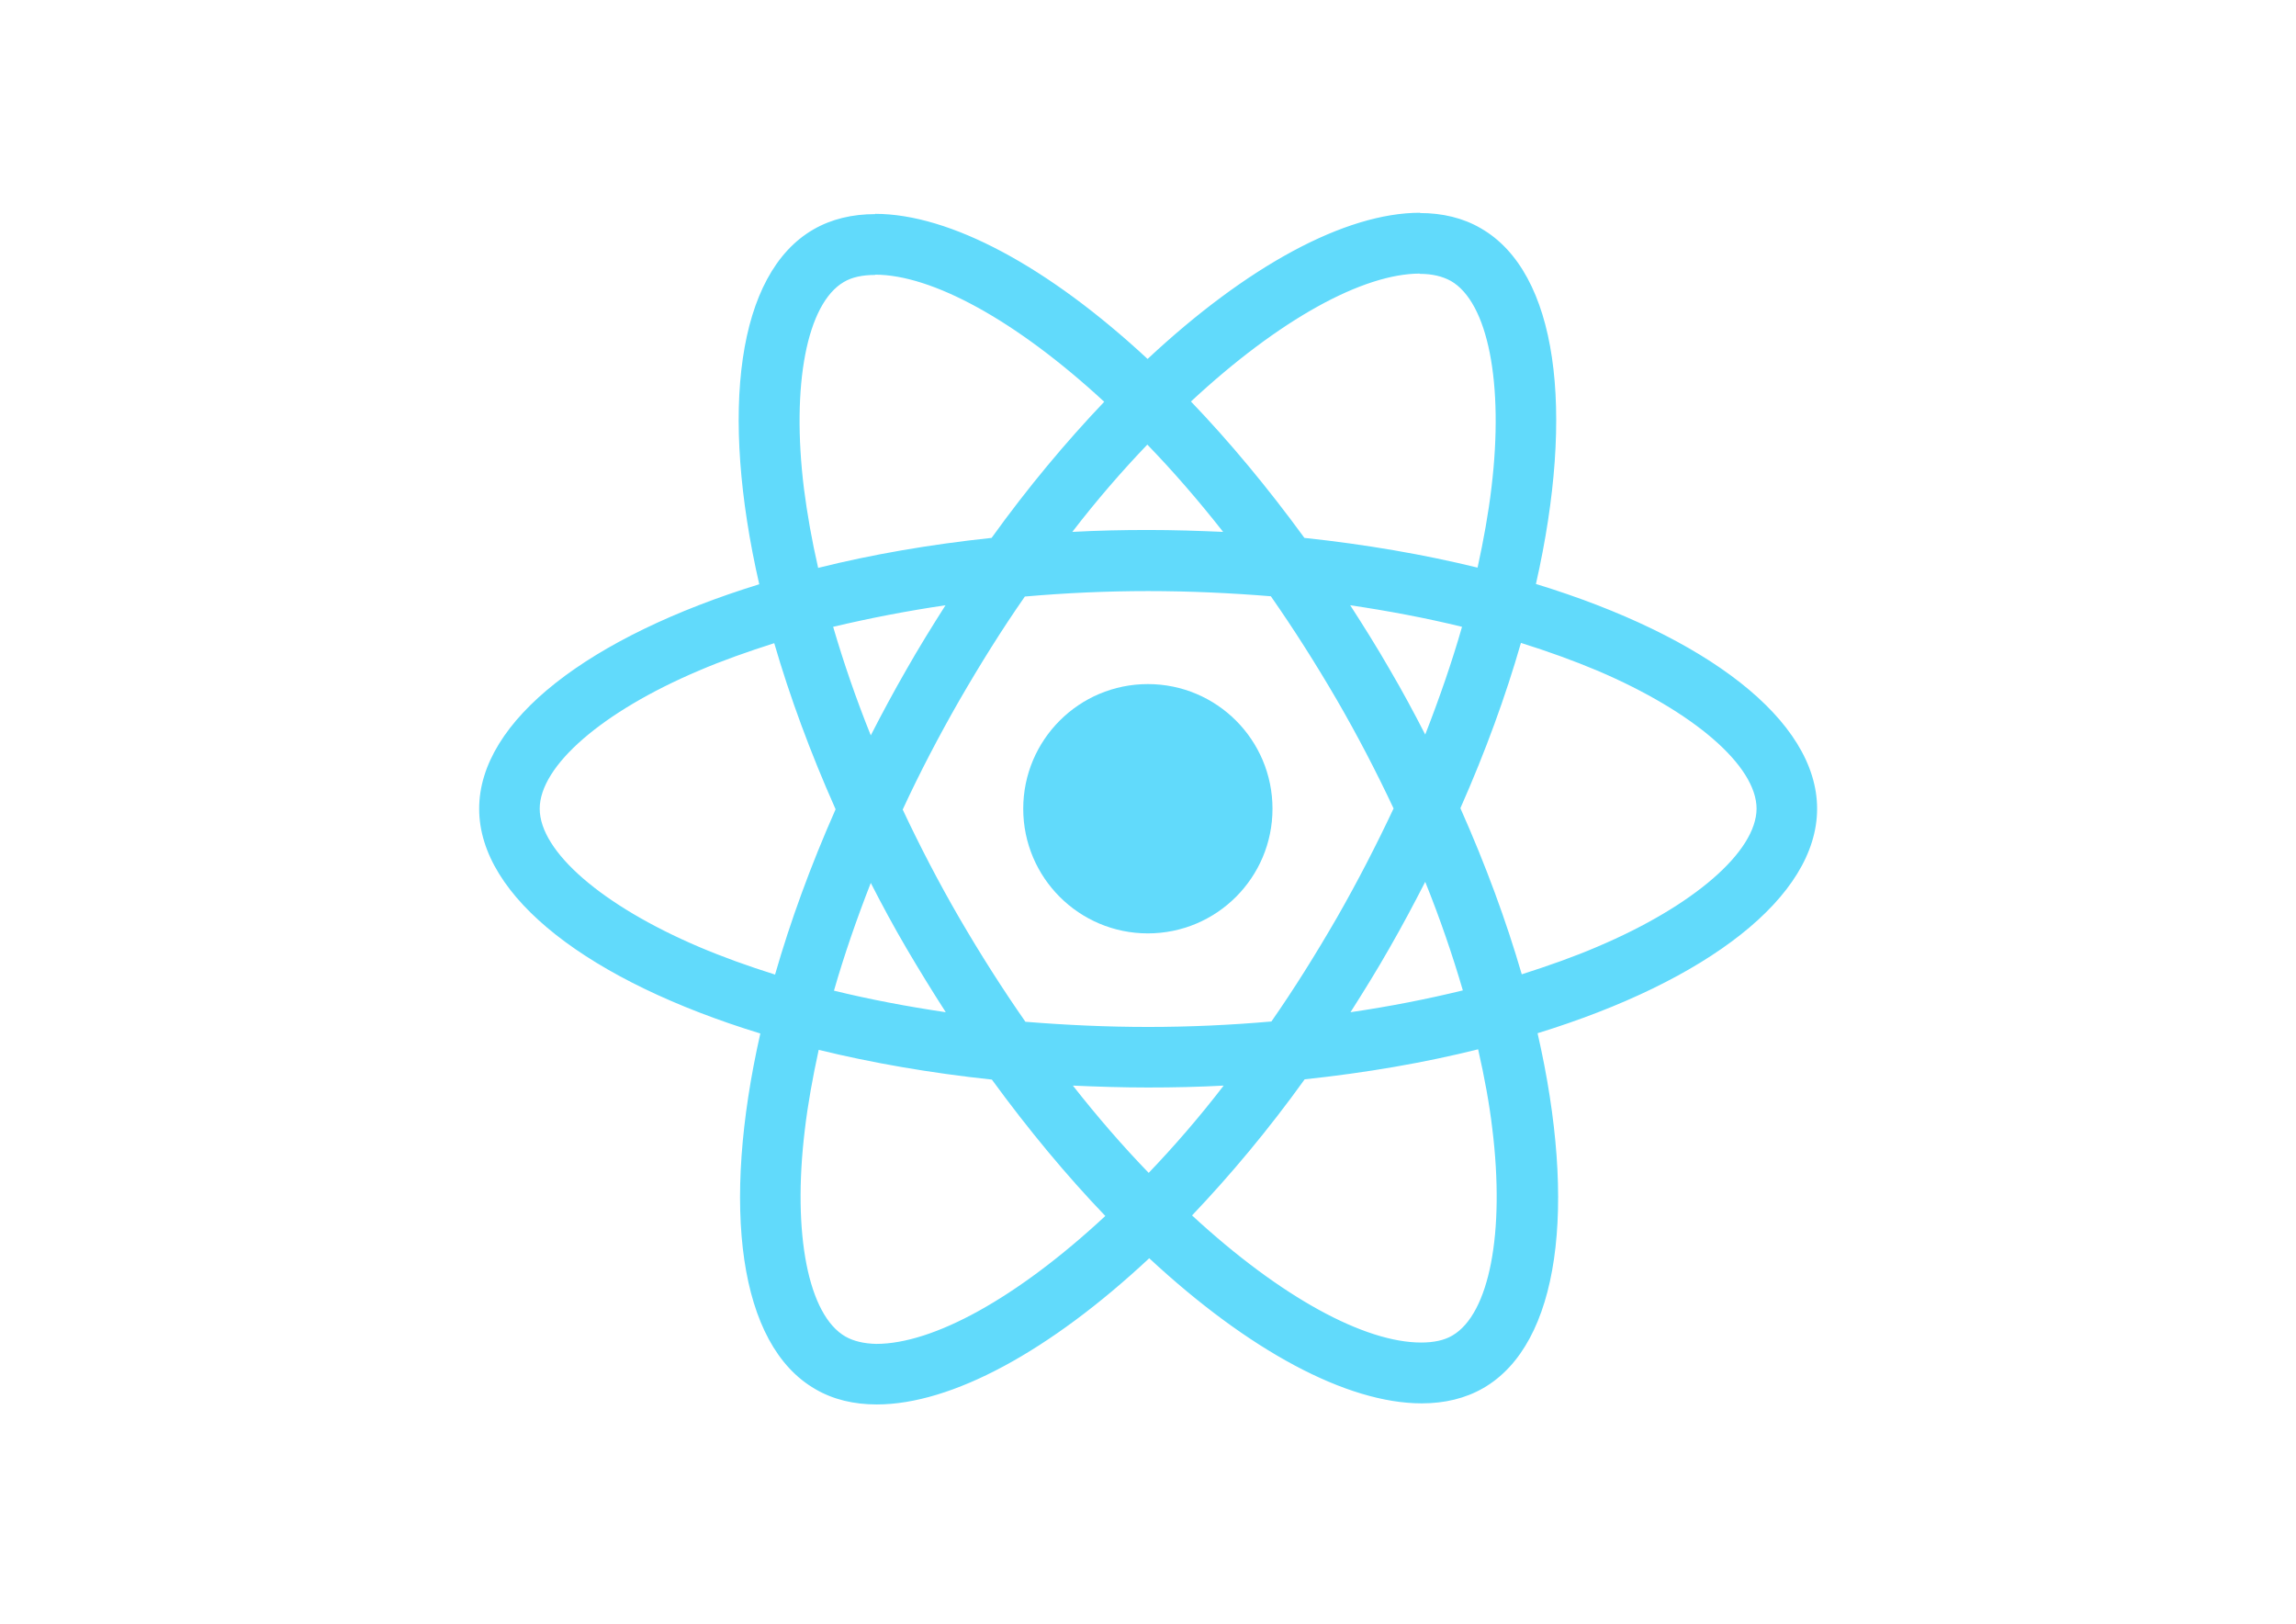
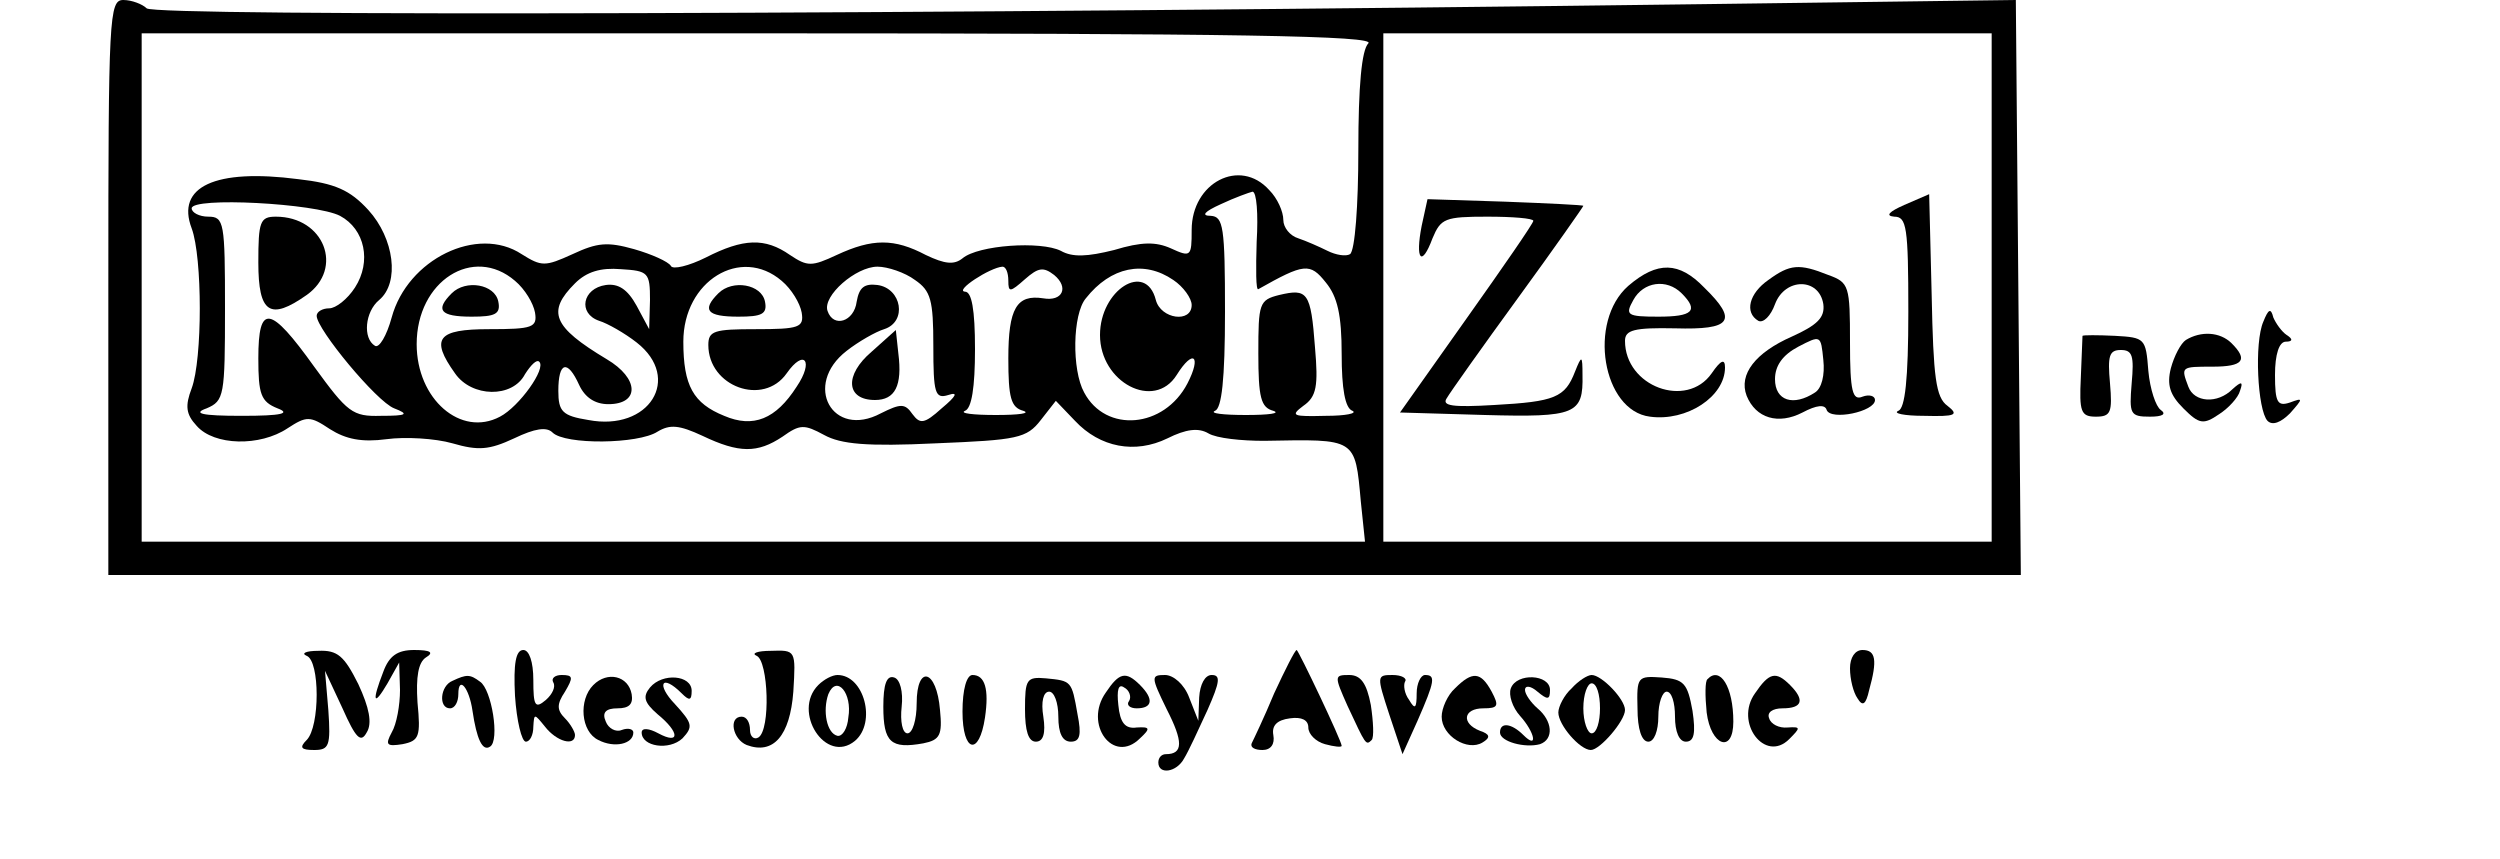
- <svg xmlns="http://www.w3.org/2000/svg" viewBox="0 0 841.9 595.3">
-   <g fill="#61DAFB">
-     <path d="M666.3 296.5c0-32.5-40.7-63.3-103.1-82.4 14.4-63.6 8-114.2-20.2-130.4-6.5-3.8-14.1-5.6-22.4-5.6v22.3c4.6 0 8.3.9 11.4 2.6 13.6 7.8 19.5 37.5 14.9 75.7-1.1 9.4-2.9 19.3-5.1 29.4-19.6-4.8-41-8.5-63.5-10.9-13.5-18.5-27.5-35.3-41.6-50 32.6-30.3 63.2-46.9 84-46.9V78c-27.5 0-63.5 19.6-99.9 53.6-36.4-33.8-72.4-53.2-99.9-53.2v22.3c20.7 0 51.4 16.5 84 46.6-14 14.7-28 31.4-41.3 49.9-22.6 2.4-44 6.1-63.6 11-2.3-10-4-19.7-5.2-29-4.7-38.2 1.1-67.9 14.6-75.8 3-1.8 6.9-2.6 11.5-2.6V78.5c-8.4 0-16 1.8-22.6 5.6-28.1 16.2-34.4 66.7-19.9 130.1-62.2 19.2-102.7 49.9-102.7 82.3 0 32.5 40.7 63.3 103.1 82.4-14.4 63.6-8 114.2 20.2 130.4 6.5 3.8 14.1 5.6 22.5 5.6 27.5 0 63.5-19.6 99.9-53.6 36.4 33.8 72.4 53.2 99.9 53.2 8.4 0 16-1.8 22.6-5.6 28.1-16.2 34.4-66.7 19.9-130.1 62-19.1 102.5-49.9 102.5-82.3zm-130.2-66.7c-3.7 12.9-8.3 26.2-13.5 39.5-4.1-8-8.4-16-13.1-24-4.6-8-9.5-15.8-14.4-23.4 14.2 2.1 27.9 4.7 41 7.9zm-45.8 106.5c-7.8 13.5-15.8 26.3-24.1 38.2-14.9 1.3-30 2-45.2 2-15.1 0-30.2-.7-45-1.9-8.3-11.9-16.4-24.6-24.2-38-7.6-13.1-14.5-26.4-20.8-39.8 6.2-13.4 13.2-26.8 20.7-39.9 7.8-13.5 15.8-26.3 24.1-38.2 14.9-1.3 30-2 45.2-2 15.1 0 30.2.7 45 1.9 8.3 11.9 16.4 24.6 24.2 38 7.6 13.1 14.5 26.4 20.8 39.8-6.3 13.4-13.2 26.8-20.7 39.9zm32.3-13c5.4 13.4 10 26.8 13.8 39.8-13.1 3.2-26.9 5.9-41.2 8 4.9-7.7 9.8-15.6 14.4-23.7 4.6-8 8.9-16.1 13-24.1zM421.2 430c-9.3-9.6-18.6-20.3-27.8-32 9 .4 18.2.7 27.5.7 9.4 0 18.7-.2 27.8-.7-9 11.7-18.3 22.4-27.5 32zm-74.4-58.9c-14.2-2.1-27.9-4.7-41-7.9 3.7-12.9 8.3-26.2 13.5-39.5 4.1 8 8.4 16 13.1 24 4.7 8 9.5 15.8 14.4 23.4zM420.7 163c9.3 9.6 18.6 20.3 27.8 32-9-.4-18.2-.7-27.5-.7-9.4 0-18.7.2-27.8.7 9-11.7 18.3-22.4 27.5-32zm-74 58.9c-4.9 7.7-9.8 15.6-14.4 23.7-4.6 8-8.9 16-13 24-5.4-13.4-10-26.8-13.8-39.8 13.1-3.1 26.9-5.8 41.2-7.9zm-90.5 125.2c-35.4-15.1-58.3-34.9-58.3-50.6 0-15.7 22.9-35.6 58.3-50.6 8.6-3.7 18-7 27.7-10.1 5.7 19.6 13.2 40 22.5 60.9-9.2 20.8-16.6 41.1-22.2 60.6-9.9-3.1-19.3-6.5-28-10.2zM310 490c-13.6-7.8-19.5-37.5-14.9-75.7 1.1-9.4 2.9-19.3 5.1-29.4 19.6 4.8 41 8.5 63.5 10.9 13.5 18.5 27.5 35.3 41.6 50-32.6 30.3-63.2 46.9-84 46.9-4.5-.1-8.3-1-11.3-2.7zm237.2-76.2c4.7 38.2-1.1 67.9-14.6 75.8-3 1.8-6.9 2.6-11.5 2.6-20.7 0-51.4-16.5-84-46.6 14-14.7 28-31.4 41.3-49.9 22.6-2.4 44-6.1 63.6-11 2.3 10.1 4.1 19.8 5.2 29.1zm38.5-66.7c-8.6 3.7-18 7-27.7 10.1-5.7-19.6-13.2-40-22.5-60.9 9.2-20.8 16.6-41.1 22.2-60.6 9.9 3.1 19.3 6.5 28.1 10.2 35.4 15.1 58.3 34.9 58.3 50.6-.1 15.7-23 35.6-58.4 50.6zM320.8 78.4z" />
-     <circle cx="420.9" cy="296.5" r="45.7" />
-     <path d="M520.5 78.1z" />
+ <svg xmlns="http://www.w3.org/2000/svg" version="1.0" width="300pt" height="103pt" viewBox="0 0 300 103" preserveAspectRatio="xMidYMid meet">
+   <g transform="translate(0,103) scale(0.1,-0.1)" fill="#000000" stroke="none">
+     <path d="M130 685 l0 -345 1148 0 1147 0 -3 345 -3 345 -377 -5 c-917 -12 -1856 -15 -1866 -5 -5 5 -18 10 -28 10 -17 0 -18 -19 -18 -345z m1512 293 c-8 -8 -12 -51 -12 -129 0 -65 -4 -120 -10 -124 -5 -3 -17 -1 -27 4 -10 5 -26 12 -35 15 -10 3 -18 13 -18 22 0 10 -7 26 -17 36 -35 39 -93 9 -93 -48 0 -32 -1 -33 -25 -22 -18 8 -35 8 -68 -2 -32 -8 -50 -9 -64 -1 -24 12 -99 7 -118 -9 -10 -8 -21 -7 -44 4 -38 20 -64 20 -107 0 -30 -14 -35 -14 -56 0 -30 21 -56 20 -101 -3 -20 -10 -40 -15 -42 -10 -3 5 -23 14 -44 20 -32 9 -44 8 -74 -6 -33 -15 -37 -15 -61 0 -53 35 -137 -6 -156 -76 -6 -22 -15 -37 -20 -34 -15 9 -12 41 5 55 25 21 18 74 -13 108 -22 24 -40 32 -84 37 -100 13 -147 -9 -128 -59 13 -35 13 -157 0 -192 -8 -21 -7 -31 6 -45 21 -24 76 -25 109 -3 23 15 27 15 51 -1 19 -12 38 -16 68 -12 22 3 58 1 79 -5 31 -9 44 -8 74 6 25 12 39 14 46 7 15 -15 103 -14 126 1 15 9 26 8 54 -5 44 -21 66 -21 96 -1 21 15 26 15 50 2 20 -11 51 -14 134 -10 98 4 109 6 126 28 l18 23 23 -24 c30 -32 72 -40 111 -21 22 11 37 13 49 6 10 -6 40 -9 67 -9 111 2 109 4 116 -73 l5 -48 -734 0 -734 0 0 305 0 305 742 0 c577 0 739 -3 730 -12z m748 -293 l0 -305 -365 0 -365 0 0 305 0 305 365 0 365 0 0 -305z m-882 55 c-1 -33 -1 -59 2 -57 55 31 62 32 81 8 14 -17 19 -39 19 -86 0 -41 4 -65 13 -68 6 -3 -8 -6 -32 -6 -40 -1 -43 0 -27 12 16 11 18 24 14 70 -5 67 -9 71 -43 63 -24 -6 -25 -10 -25 -70 0 -53 3 -65 18 -69 9 -3 -5 -5 -33 -5 -27 0 -44 2 -37 5 8 3 12 37 12 119 0 102 -2 114 -17 115 -12 0 -8 5 12 14 17 8 34 14 38 15 5 0 7 -27 5 -60z m-1100 31 c30 -16 38 -55 18 -86 -9 -14 -23 -25 -31 -25 -8 0 -15 -4 -15 -9 0 -16 72 -103 93 -111 18 -7 16 -9 -16 -9 -34 -1 -40 4 -80 59 -53 74 -67 76 -67 10 0 -43 3 -52 23 -60 16 -6 6 -9 -43 -9 -49 0 -59 3 -42 9 21 9 22 15 22 120 0 103 -1 110 -20 110 -11 0 -20 5 -20 10 0 14 149 6 178 -9z m210 -78 c12 -10 22 -27 24 -38 3 -18 -3 -20 -55 -20 -62 0 -71 -11 -41 -53 20 -29 69 -30 84 -1 7 11 14 18 17 15 9 -8 -24 -54 -47 -66 -47 -25 -100 21 -100 87 0 76 68 119 118 76z m162 -23 l-1 -35 -15 28 c-11 20 -22 27 -37 25 -28 -4 -34 -34 -8 -43 10 -3 31 -15 45 -26 55 -43 15 -107 -58 -93 -31 5 -36 10 -36 35 0 35 11 38 25 7 7 -15 19 -23 35 -23 38 0 37 31 -2 54 -65 39 -72 57 -38 91 14 14 31 19 55 17 33 -2 35 -4 35 -37z m158 23 c12 -10 22 -27 24 -38 3 -18 -3 -20 -55 -20 -50 0 -57 -2 -57 -19 0 -50 66 -74 94 -34 21 30 33 15 12 -16 -25 -39 -52 -50 -87 -35 -37 15 -49 36 -49 89 0 73 69 115 118 73z m160 1 c19 -13 22 -24 22 -79 0 -57 2 -64 18 -59 12 4 10 -1 -8 -16 -21 -19 -26 -19 -35 -7 -9 13 -14 13 -38 1 -58 -31 -94 34 -41 75 14 11 35 23 45 26 28 9 21 49 -8 53 -16 2 -22 -3 -25 -20 -3 -24 -28 -32 -35 -11 -6 18 34 53 60 53 12 0 33 -7 45 -16z m112 -1 c0 -14 2 -14 20 2 16 14 22 15 35 5 18 -15 10 -32 -13 -28 -32 5 -42 -12 -42 -72 0 -47 3 -59 18 -63 9 -3 -5 -5 -33 -5 -27 0 -44 2 -37 5 8 3 12 28 12 74 0 48 -4 69 -12 69 -13 1 30 29 45 30 4 0 7 -7 7 -17z m198 1 c12 -8 22 -22 22 -30 0 -22 -37 -17 -43 6 -12 47 -67 12 -67 -42 0 -57 65 -91 92 -48 20 32 30 23 13 -10 -28 -54 -98 -60 -124 -11 -15 27 -14 94 2 113 30 38 70 46 105 22z" />
+     <path d="M2285 784 c-18 -8 -23 -13 -12 -14 15 0 17 -12 17 -114 0 -82 -4 -116 -12 -119 -7 -3 7 -6 31 -6 38 -1 42 1 28 12 -14 10 -17 34 -19 133 l-3 121 -30 -13z" />
+     <path d="M1706 759 c-8 -41 0 -50 13 -15 10 24 15 26 66 26 30 0 55 -2 55 -5 0 -3 -36 -55 -80 -117 l-80 -113 102 -3 c109 -3 118 1 117 48 0 24 -1 24 -9 4 -12 -31 -24 -36 -97 -40 -50 -3 -63 -1 -57 8 4 7 43 62 86 121 43 59 78 109 78 110 0 1 -42 3 -94 5 l-93 3 -7 -32z" />
+     <path d="M1954 687 c-49 -43 -31 -150 26 -157 44 -6 90 24 90 59 0 11 -5 9 -16 -7 -30 -43 -104 -16 -104 39 0 13 11 16 60 15 68 -2 76 9 35 49 -30 31 -56 32 -91 2z m64 -9 c21 -21 13 -28 -28 -28 -38 0 -40 2 -30 20 12 22 40 26 58 8z" />
+     <path d="M2122 694 c-23 -16 -29 -39 -12 -49 6 -3 15 6 20 20 12 32 53 32 58 0 2 -16 -7 -25 -38 -39 -43 -19 -64 -45 -54 -71 11 -27 38 -35 67 -20 17 9 27 10 29 3 5 -13 58 -2 58 12 0 5 -7 7 -15 4 -12 -5 -15 6 -15 65 0 68 -1 72 -26 81 -35 14 -46 13 -72 -6z m56 -135 c-26 -17 -48 -10 -48 16 0 16 9 29 28 39 27 14 27 14 30 -16 2 -18 -2 -34 -10 -39z" />
+     <path d="M310 715 c0 -61 14 -70 58 -39 45 32 21 94 -37 94 -19 0 -21 -6 -21 -55z" />
+     <path d="M542 678 c-20 -20 -14 -28 24 -28 28 0 35 3 32 18 -4 21 -39 27 -56 10z" />
+     <path d="M862 678 c-20 -20 -14 -28 24 -28 28 0 35 3 32 18 -4 21 -39 27 -56 10z" />
+     <path d="M1046 608 c-33 -28 -31 -58 4 -58 24 0 33 17 28 56 l-3 28 -29 -26z" />
+     <path d="M2716 644 c-11 -25 -7 -106 5 -119 6 -6 16 -2 27 9 16 18 16 19 0 13 -15 -5 -18 0 -18 33 0 25 5 40 13 40 8 0 9 3 1 8 -6 4 -13 14 -16 21 -3 12 -6 10 -12 -5z" />
+     <path d="M2499 627 c0 -1 -1 -23 -2 -50 -2 -41 0 -47 18 -47 18 0 20 5 17 40 -3 33 -1 40 13 40 14 0 16 -7 13 -40 -3 -37 -2 -40 22 -40 15 0 20 3 13 8 -6 4 -13 25 -15 47 -3 39 -4 40 -40 42 -21 1 -38 1 -39 0z" />
+     <path d="M2623 622 c-6 -4 -14 -19 -18 -34 -5 -20 -1 -32 15 -48 19 -19 24 -20 43 -7 11 7 23 20 25 28 4 11 2 12 -9 2 -18 -18 -46 -16 -53 3 -9 24 -9 24 29 24 37 0 43 8 23 28 -14 14 -37 15 -55 4z" />
+     <path d="M368 243 c16 -6 16 -85 0 -101 -9 -9 -7 -12 9 -12 18 0 20 5 17 48 l-4 47 21 -45 c16 -36 22 -42 29 -29 7 11 3 30 -10 58 -17 34 -25 41 -48 40 -15 0 -21 -3 -14 -6z" />
+     <path d="M460 224 c-14 -36 -12 -43 5 -14 l14 25 1 -33 c0 -18 -4 -41 -10 -51 -8 -15 -6 -17 13 -14 20 4 22 9 18 50 -2 31 1 48 10 54 10 6 6 9 -14 9 -20 0 -30 -7 -37 -26z" />
+     <path d="M618 195 c2 -30 8 -55 13 -55 5 0 9 8 9 18 1 16 1 16 14 0 14 -18 36 -24 36 -10 0 4 -6 14 -12 20 -10 10 -10 17 0 32 10 17 10 20 -4 20 -8 0 -13 -4 -10 -9 3 -5 -1 -14 -9 -21 -13 -11 -15 -7 -15 24 0 22 -5 36 -12 36 -9 0 -12 -16 -10 -55z" />
+     <path d="M908 243 c14 -6 17 -89 2 -98 -5 -3 -10 1 -10 9 0 9 -4 16 -10 16 -16 0 -11 -27 6 -34 32 -12 52 11 56 64 3 50 3 50 -27 49 -16 0 -24 -3 -17 -6z" />
+     <path d="M1529 198 c-12 -29 -25 -56 -27 -60 -2 -5 4 -8 13 -8 10 0 15 7 13 18 -2 11 4 18 20 20 14 2 22 -2 22 -11 0 -8 9 -17 20 -20 11 -3 20 -4 20 -2 0 6 -52 115 -54 115 -2 0 -14 -24 -27 -52z" />
+     <path d="M2220 228 c0 -13 4 -29 9 -36 6 -10 10 -8 14 10 10 36 8 48 -8 48 -9 0 -15 -9 -15 -22z" />
+     <path d="M543 213 c-15 -6 -17 -33 -3 -33 6 0 10 8 10 17 0 23 13 8 17 -20 5 -34 12 -49 21 -43 12 7 2 69 -12 78 -12 9 -16 9 -33 1z" />
+     <path d="M712 208 c-18 -18 -15 -56 6 -66 19 -10 42 -5 42 9 0 4 -6 6 -14 3 -7 -3 -16 2 -19 10 -5 11 0 16 14 16 14 0 19 5 17 17 -4 22 -29 28 -46 11z" />
+     <path d="M780 205 c-9 -11 -7 -18 9 -32 27 -22 27 -37 1 -23 -11 6 -20 7 -20 1 0 -17 33 -22 49 -7 13 14 12 18 -9 41 -23 24 -16 37 8 13 9 -9 12 -9 12 3 0 19 -35 22 -50 4z" />
+     <path d="M982 208 c-32 -32 9 -96 44 -67 26 22 11 79 -21 79 -6 0 -16 -5 -23 -12z m36 -39 c-1 -13 -7 -23 -13 -22 -13 3 -18 30 -11 50 10 24 29 1 24 -28z" />
+     <path d="M1060 182 c0 -43 9 -51 48 -44 20 4 23 10 20 40 -4 49 -28 55 -28 8 0 -20 -5 -36 -11 -36 -6 0 -9 14 -7 32 2 18 -2 33 -9 35 -9 3 -13 -8 -13 -35z" />
+     <path d="M1155 176 c0 -49 20 -54 27 -7 5 34 0 51 -15 51 -7 0 -12 -17 -12 -44z" />
+     <path d="M1230 179 c0 -26 4 -39 13 -39 9 0 12 10 9 30 -3 18 0 30 7 30 6 0 11 -13 11 -30 0 -20 5 -30 15 -30 11 0 13 8 8 33 -7 40 -7 40 -38 43 -23 2 -25 -1 -25 -37z" />
+     <path d="M1327 199 c-27 -38 9 -87 41 -55 13 12 12 14 -4 13 -14 -2 -20 6 -22 27 -2 18 0 26 7 21 6 -3 9 -11 6 -16 -4 -5 1 -9 9 -9 19 0 21 11 4 28 -17 17 -25 15 -41 -9z" />
+     <path d="M1400 179 c20 -39 20 -54 -1 -54 -5 0 -9 -4 -9 -10 0 -15 22 -12 31 5 5 8 17 34 28 58 15 34 16 42 5 42 -8 0 -14 -11 -15 -27 l-1 -28 -11 28 c-6 16 -19 27 -29 27 -17 0 -17 -2 2 -41z" />
+     <path d="M1617 183 c22 -47 22 -48 29 -41 3 3 2 22 -1 42 -5 26 -12 36 -26 36 -18 0 -18 -1 -2 -37z" />
+     <path d="M1667 173 l16 -48 18 40 c21 48 22 55 9 55 -5 0 -10 -10 -10 -22 0 -18 -2 -20 -9 -8 -6 8 -7 18 -5 22 3 4 -4 8 -15 8 -19 0 -19 -1 -4 -47z" />
+     <path d="M1746 204 c-9 -8 -16 -24 -16 -34 0 -23 31 -42 49 -31 10 6 9 10 -3 14 -23 9 -20 27 4 27 18 0 19 3 10 20 -13 24 -23 25 -44 4z" />
+     <path d="M1813 204 c-3 -8 2 -23 11 -33 18 -20 22 -41 4 -23 -14 14 -28 16 -28 3 0 -11 30 -19 48 -14 17 6 15 28 -3 43 -8 7 -15 17 -15 22 0 6 7 5 15 -2 12 -10 15 -10 15 2 0 19 -40 21 -47 2z" />
+     <path d="M1886 204 c-9 -8 -16 -22 -16 -29 0 -15 26 -45 39 -45 11 0 41 35 41 48 0 13 -28 42 -40 42 -5 0 -16 -7 -24 -16z m34 -24 c0 -16 -4 -30 -10 -30 -5 0 -10 14 -10 30 0 17 5 30 10 30 6 0 10 -13 10 -30z" />
+     <path d="M1965 180 c0 -25 5 -40 13 -40 7 0 12 13 12 30 0 17 5 30 10 30 6 0 10 -13 10 -30 0 -18 5 -30 13 -30 10 0 12 10 8 37 -6 33 -10 38 -37 40 -29 2 -30 1 -29 -37z" />
+     <path d="M2049 215 c-3 -2 -3 -20 -1 -40 5 -40 32 -50 32 -11 0 42 -16 67 -31 51z" />
+     <path d="M2106 198 c-25 -35 12 -84 41 -55 14 14 14 15 -2 14 -10 -1 -20 4 -22 11 -3 7 4 12 16 12 24 0 27 10 9 28 -17 17 -25 15 -42 -10z" />
  </g>
</svg>
